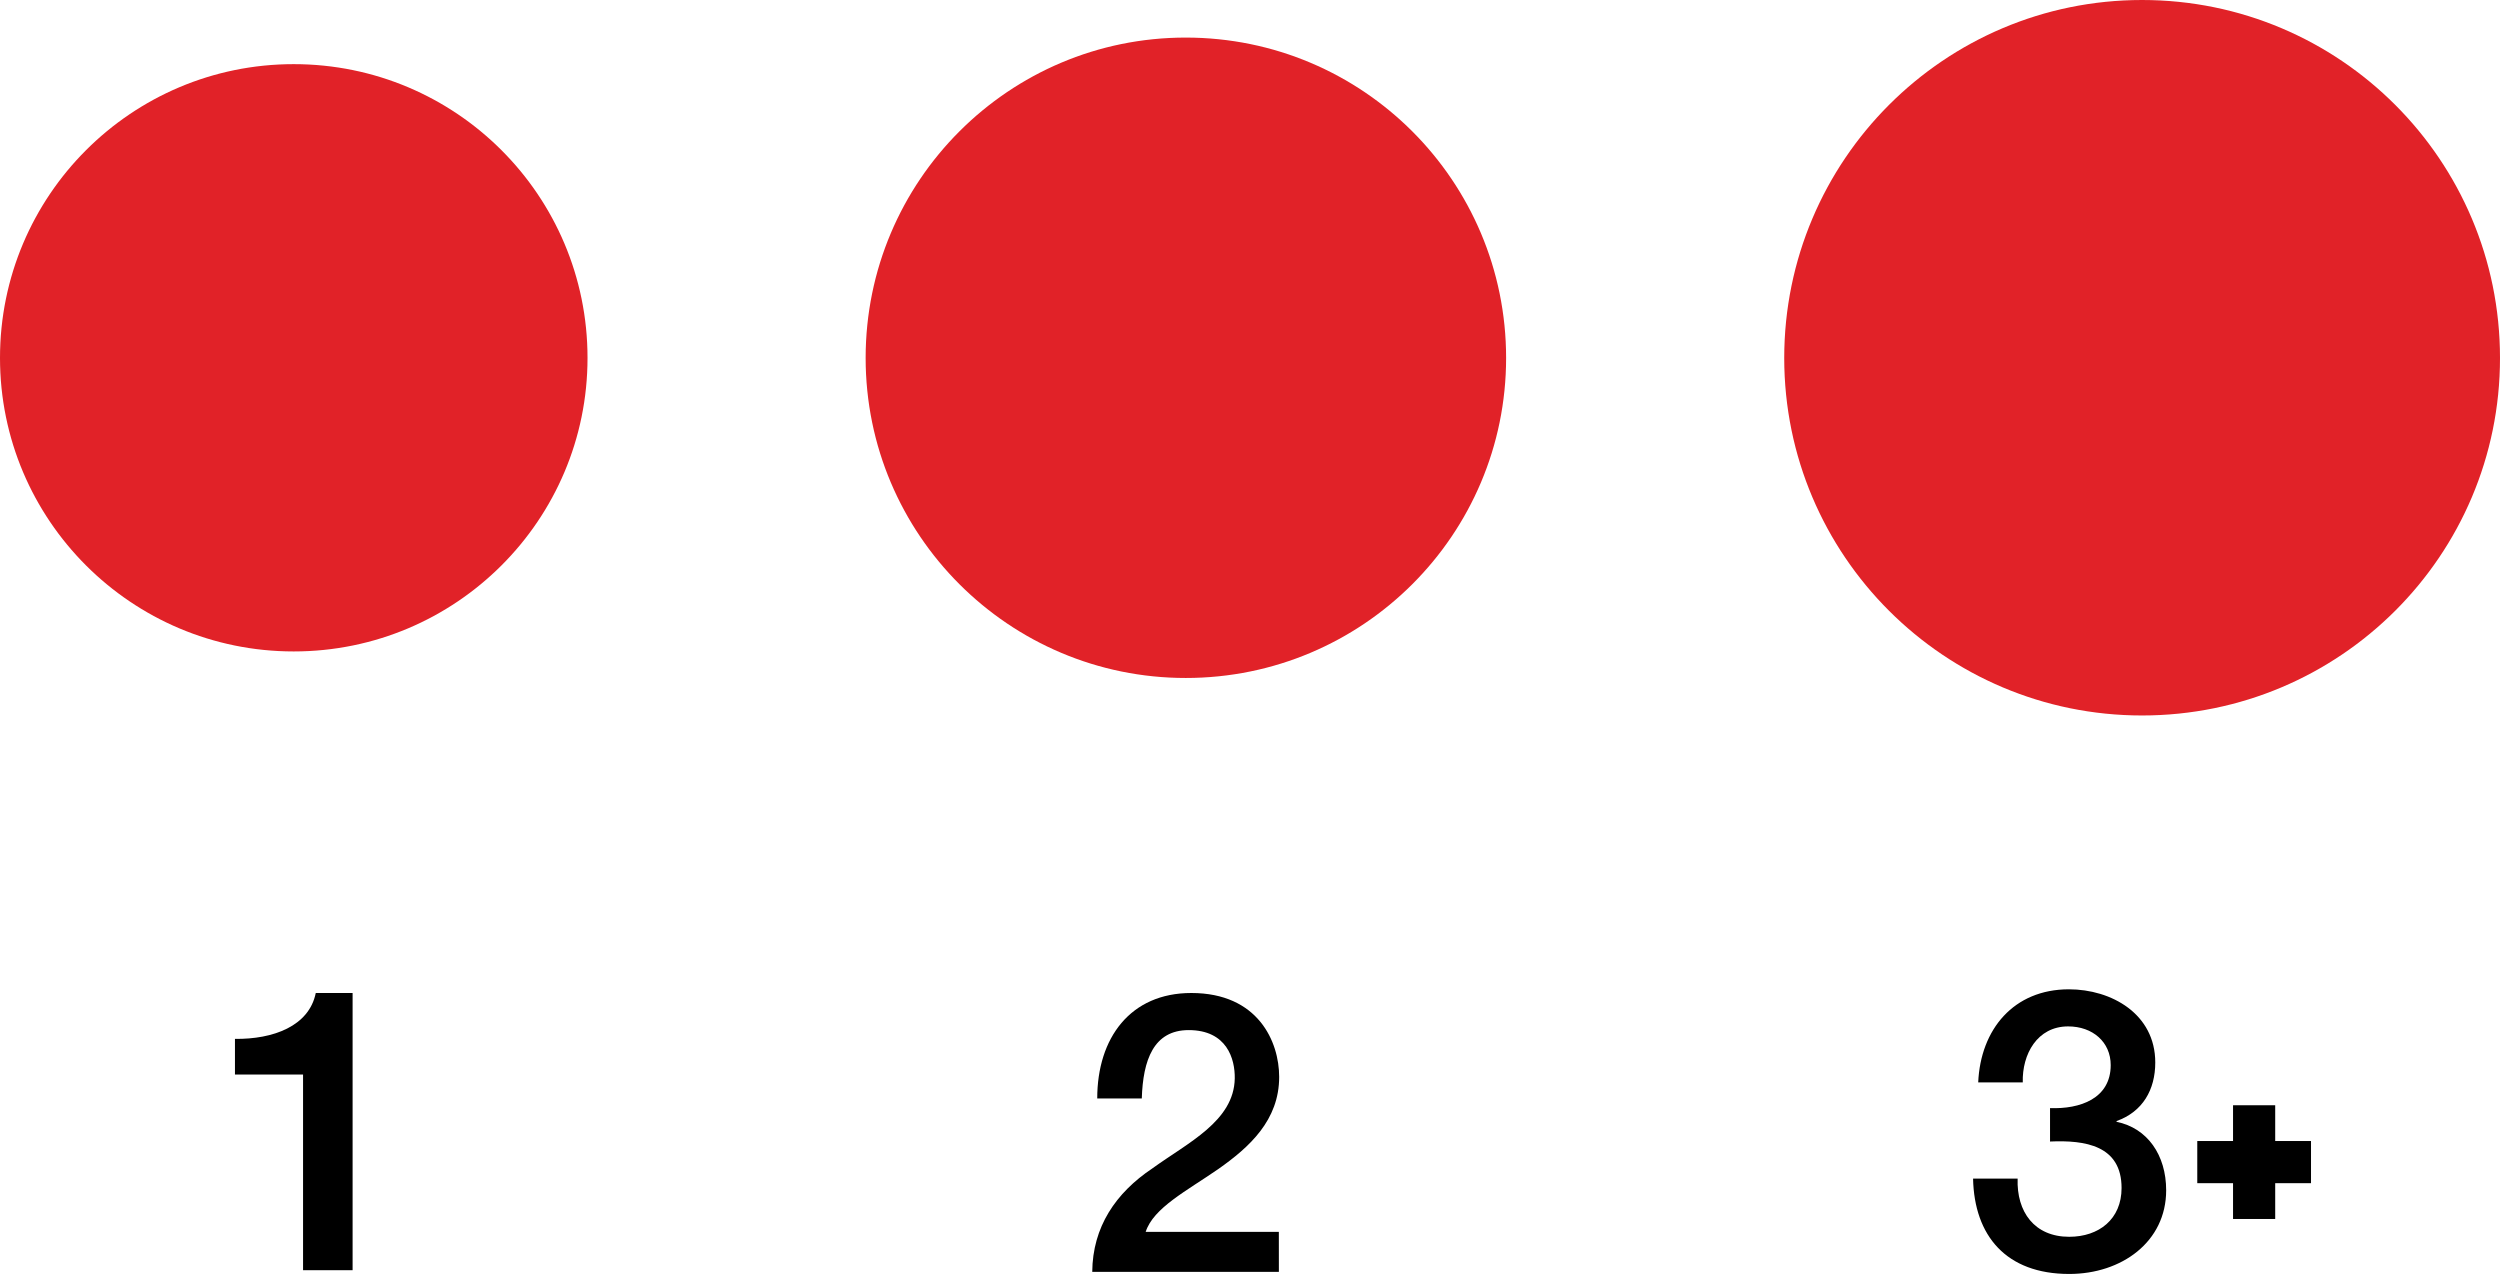
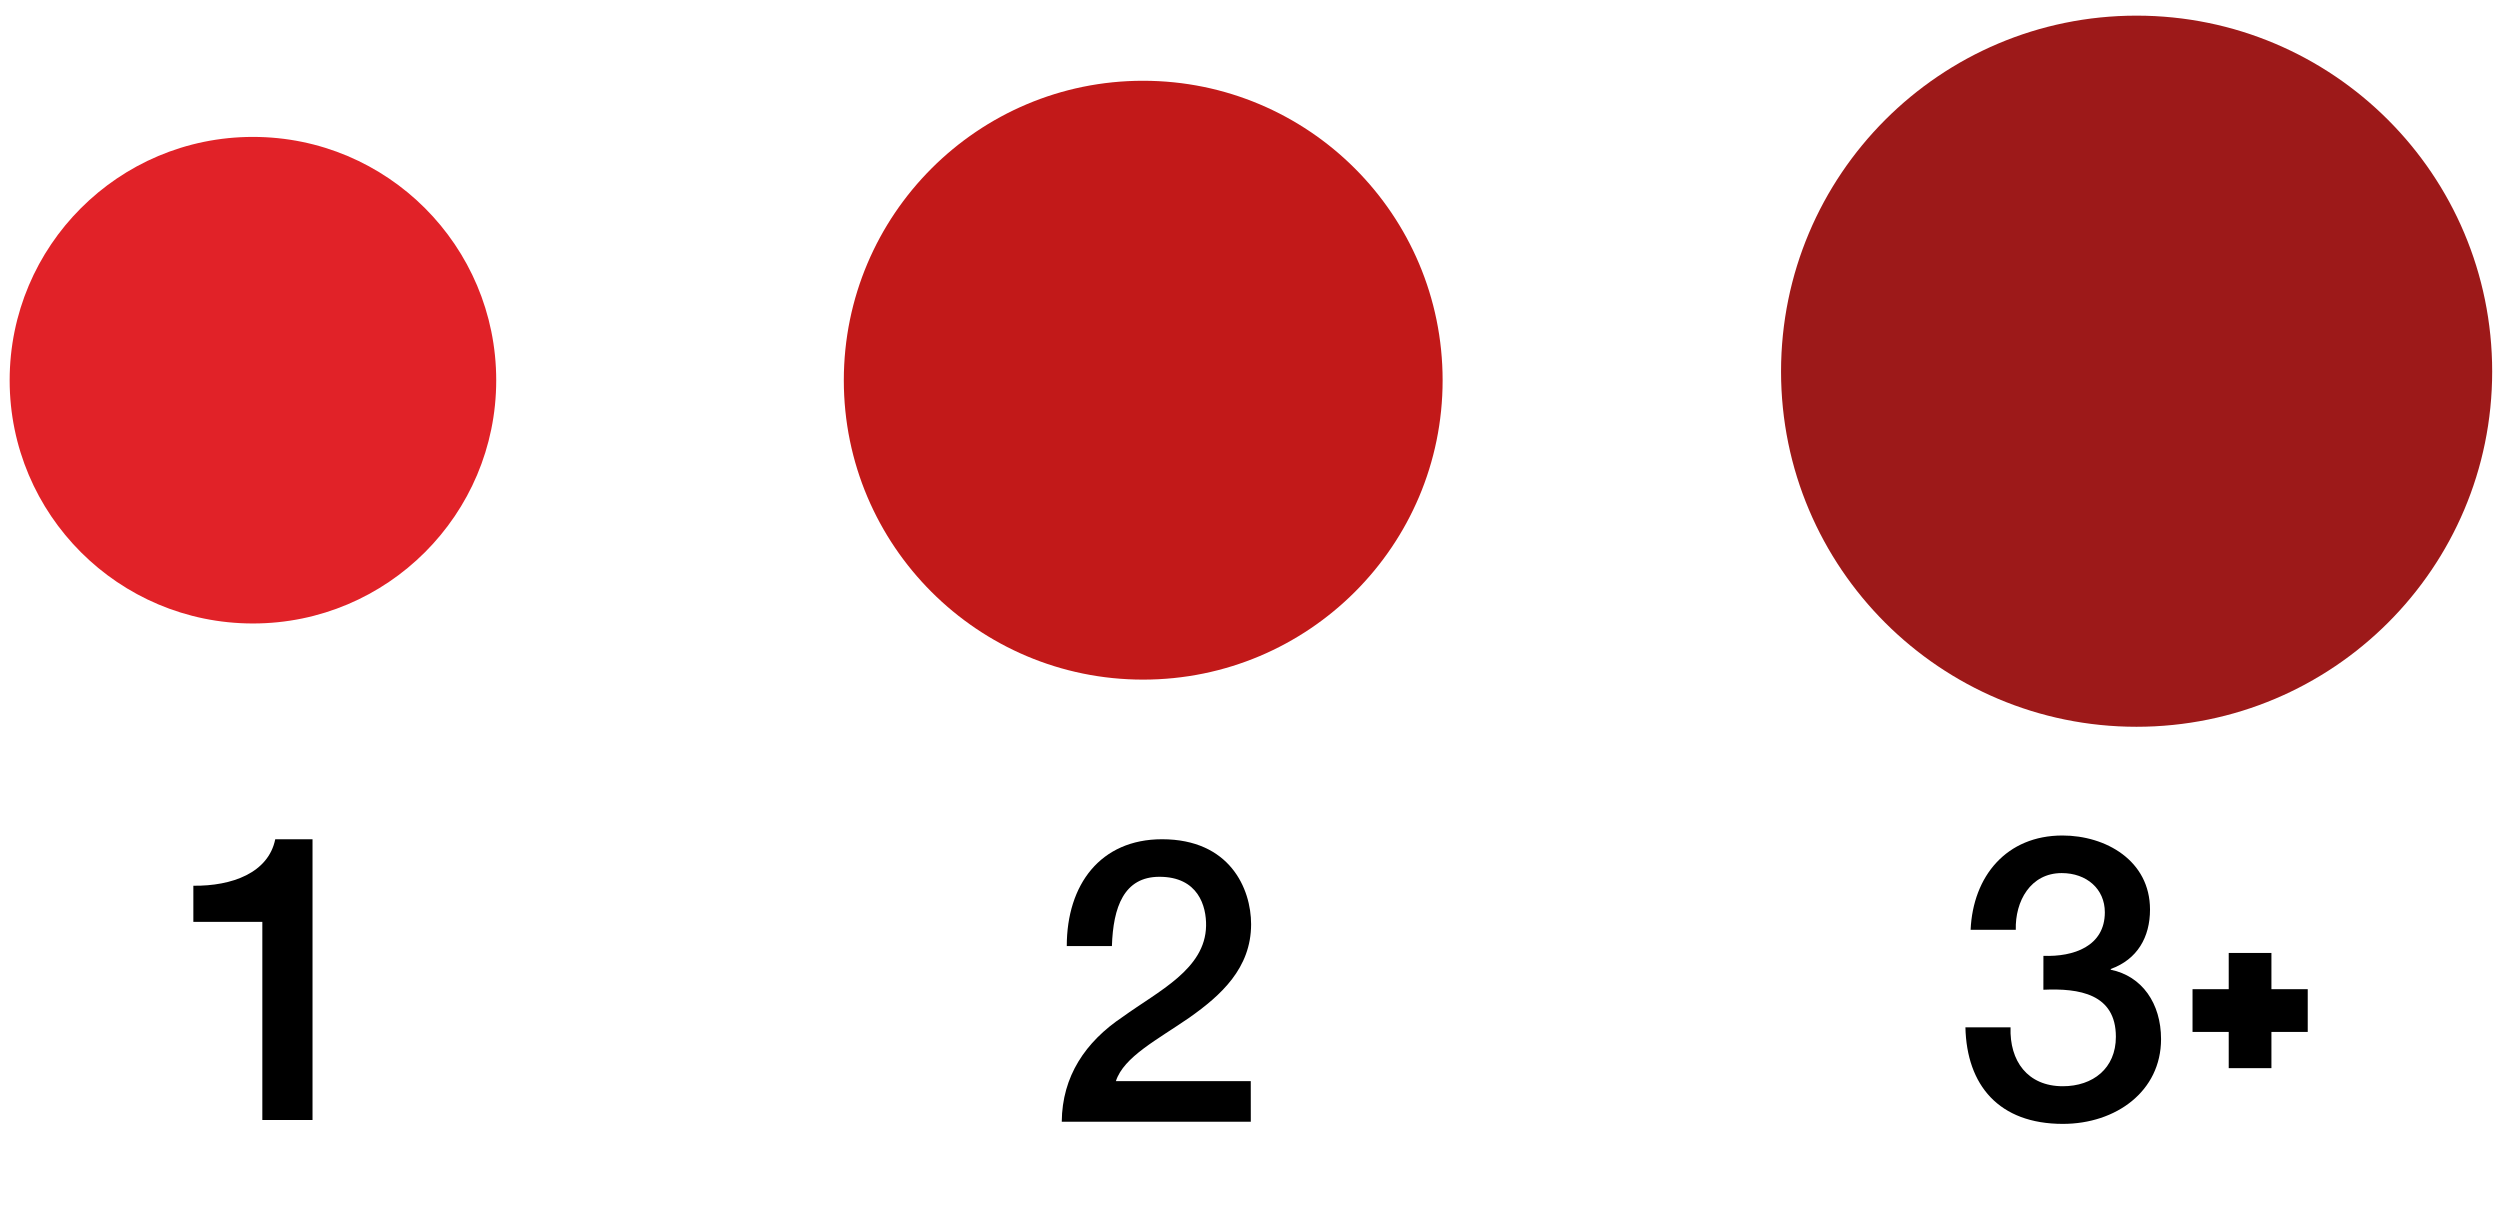
- <svg xmlns="http://www.w3.org/2000/svg" version="1.1" id="Layer_1" x="0px" y="0px" width="67.661px" height="34.479px" viewBox="29.12 -11.144 67.661 34.479" enable-background="new 29.12 -11.144 67.661 34.479" xml:space="preserve">
-   <path fill="#E12228" d="M29.12-1.457c0,4.385,3.559,7.944,7.949,7.944c4.393,0,7.952-3.56,7.952-7.944  c0-4.392-3.559-7.951-7.952-7.951C32.678-9.408,29.12-5.848,29.12-1.457z" />
-   <path fill="#E12228" d="M52.548-1.456c0,4.781,3.881,8.661,8.664,8.661c4.789,0,8.67-3.879,8.67-8.661  c0-4.792-3.881-8.671-8.67-8.671C56.429-10.128,52.548-6.247,52.548-1.456z" />
-   <path fill="#E12228" d="M77.409-1.454c0,5.343,4.338,9.674,9.684,9.674c5.354,0,9.688-4.333,9.688-9.674  c0-5.354-4.336-9.69-9.688-9.69C81.747-11.144,77.409-6.807,77.409-1.454z" />
+ <svg xmlns="http://www.w3.org/2000/svg" version="1.1" id="Layer_1" x="0px" y="0px" width="66.795px" height="32.433px" viewBox="30.313 -6.692 66.795 32.433" enable-background="new 30.313 -6.692 66.795 32.433" xml:space="preserve">
  <g>
-     <path d="M35.479,16.973c1.029,0.012,2.005-0.342,2.187-1.242h0.997v7.502h-1.341v-5.295h-1.843V16.973z" />
+     <path d="M35.479,16.973c1.029,0.012,2.005-0.342,2.188-1.242h0.996v7.502h-1.341v-5.295h-1.843V16.973z" />
  </g>
  <g>
-     <path d="M63.732,23.279h-5.051c0.01-1.217,0.634-2.137,1.627-2.801c0.962-0.697,2.208-1.277,2.23-2.432   c0.01-0.529-0.212-1.311-1.247-1.311c-0.951,0-1.237,0.813-1.269,1.85h-1.206c0-1.639,0.898-2.854,2.546-2.854   c1.809,0,2.378,1.318,2.378,2.271c0,1.172-0.803,1.9-1.648,2.494c-0.856,0.592-1.753,1.047-1.965,1.699h3.604L63.732,23.279   L63.732,23.279z" />
+     <path d="M63.732,23.279h-5.051c0.01-1.217,0.634-2.137,1.627-2.801c0.962-0.696,2.208-1.276,2.229-2.432   c0.01-0.529-0.211-1.312-1.246-1.312c-0.951,0-1.237,0.813-1.27,1.851h-1.206c0-1.64,0.897-2.854,2.546-2.854   c1.809,0,2.379,1.318,2.379,2.271c0,1.172-0.804,1.899-1.648,2.494c-0.856,0.592-1.754,1.047-1.965,1.698h3.604L63.732,23.279   L63.732,23.279z" />
  </g>
  <g>
-     <path d="M84.604,18.846c0.805,0.031,1.641-0.254,1.641-1.164c0-0.623-0.487-1.047-1.153-1.047c-0.834,0-1.248,0.752-1.227,1.516   h-1.206c0.063-1.439,0.963-2.52,2.454-2.52c1.152,0,2.338,0.666,2.338,1.98c0,0.738-0.338,1.332-1.048,1.586v0.02   c0.835,0.17,1.343,0.898,1.343,1.854c0,1.395-1.206,2.264-2.623,2.264c-1.712,0-2.57-1.037-2.603-2.58h1.206   c-0.031,0.898,0.454,1.574,1.396,1.574c0.805,0,1.417-0.477,1.417-1.32c0-1.152-0.984-1.301-1.936-1.258V18.846z" />
-     <path d="M88.588,19.737h3.078v1.141h-3.078V19.737z" />
-     <path d="M90.697,18.769v3.078h-1.141v-3.078H90.697z" />
+     <path d="M84.909,18.846c0.805,0.031,1.641-0.254,1.641-1.164c0-0.623-0.486-1.047-1.152-1.047c-0.834,0-1.248,0.752-1.227,1.516   h-1.207c0.063-1.438,0.963-2.52,2.454-2.52c1.152,0,2.339,0.666,2.339,1.979c0,0.738-0.339,1.332-1.049,1.587v0.02   c0.835,0.17,1.344,0.898,1.344,1.854c0,1.396-1.207,2.265-2.623,2.265c-1.713,0-2.57-1.037-2.604-2.58h1.206   c-0.031,0.897,0.454,1.574,1.396,1.574c0.806,0,1.418-0.478,1.418-1.32c0-1.152-0.984-1.301-1.937-1.258L84.909,18.846   L84.909,18.846z" />
+     <path d="M88.893,19.737h3.078v1.142h-3.078V19.737z" />
+     <path d="M91.001,18.769v3.078h-1.141v-3.078H91.001z" />
  </g>
+   <path fill="#E12228" d="M30.571,3.469c0,3.586,2.911,6.497,6.5,6.497c3.591,0,6.5-2.911,6.5-6.497c0-3.593-2.909-6.503-6.5-6.503  C33.48-3.034,30.571-0.123,30.571,3.469z" />
+   <path fill="#C21919" d="M52.858,3.47c0,4.414,3.584,7.996,7.996,7.996c4.419,0,8.003-3.581,8.003-7.996  c0-4.424-3.584-8.004-8.003-8.004C56.442-4.535,52.858-0.952,52.858,3.47z" />
+   <path fill="#9D1919" d="M77.899,3.234c0,5.243,4.254,9.492,9.497,9.492c5.251,0,9.503-4.251,9.503-9.492  c0-5.253-4.253-9.508-9.503-9.508C82.153-6.274,77.899-2.019,77.899,3.234z" />
</svg>
